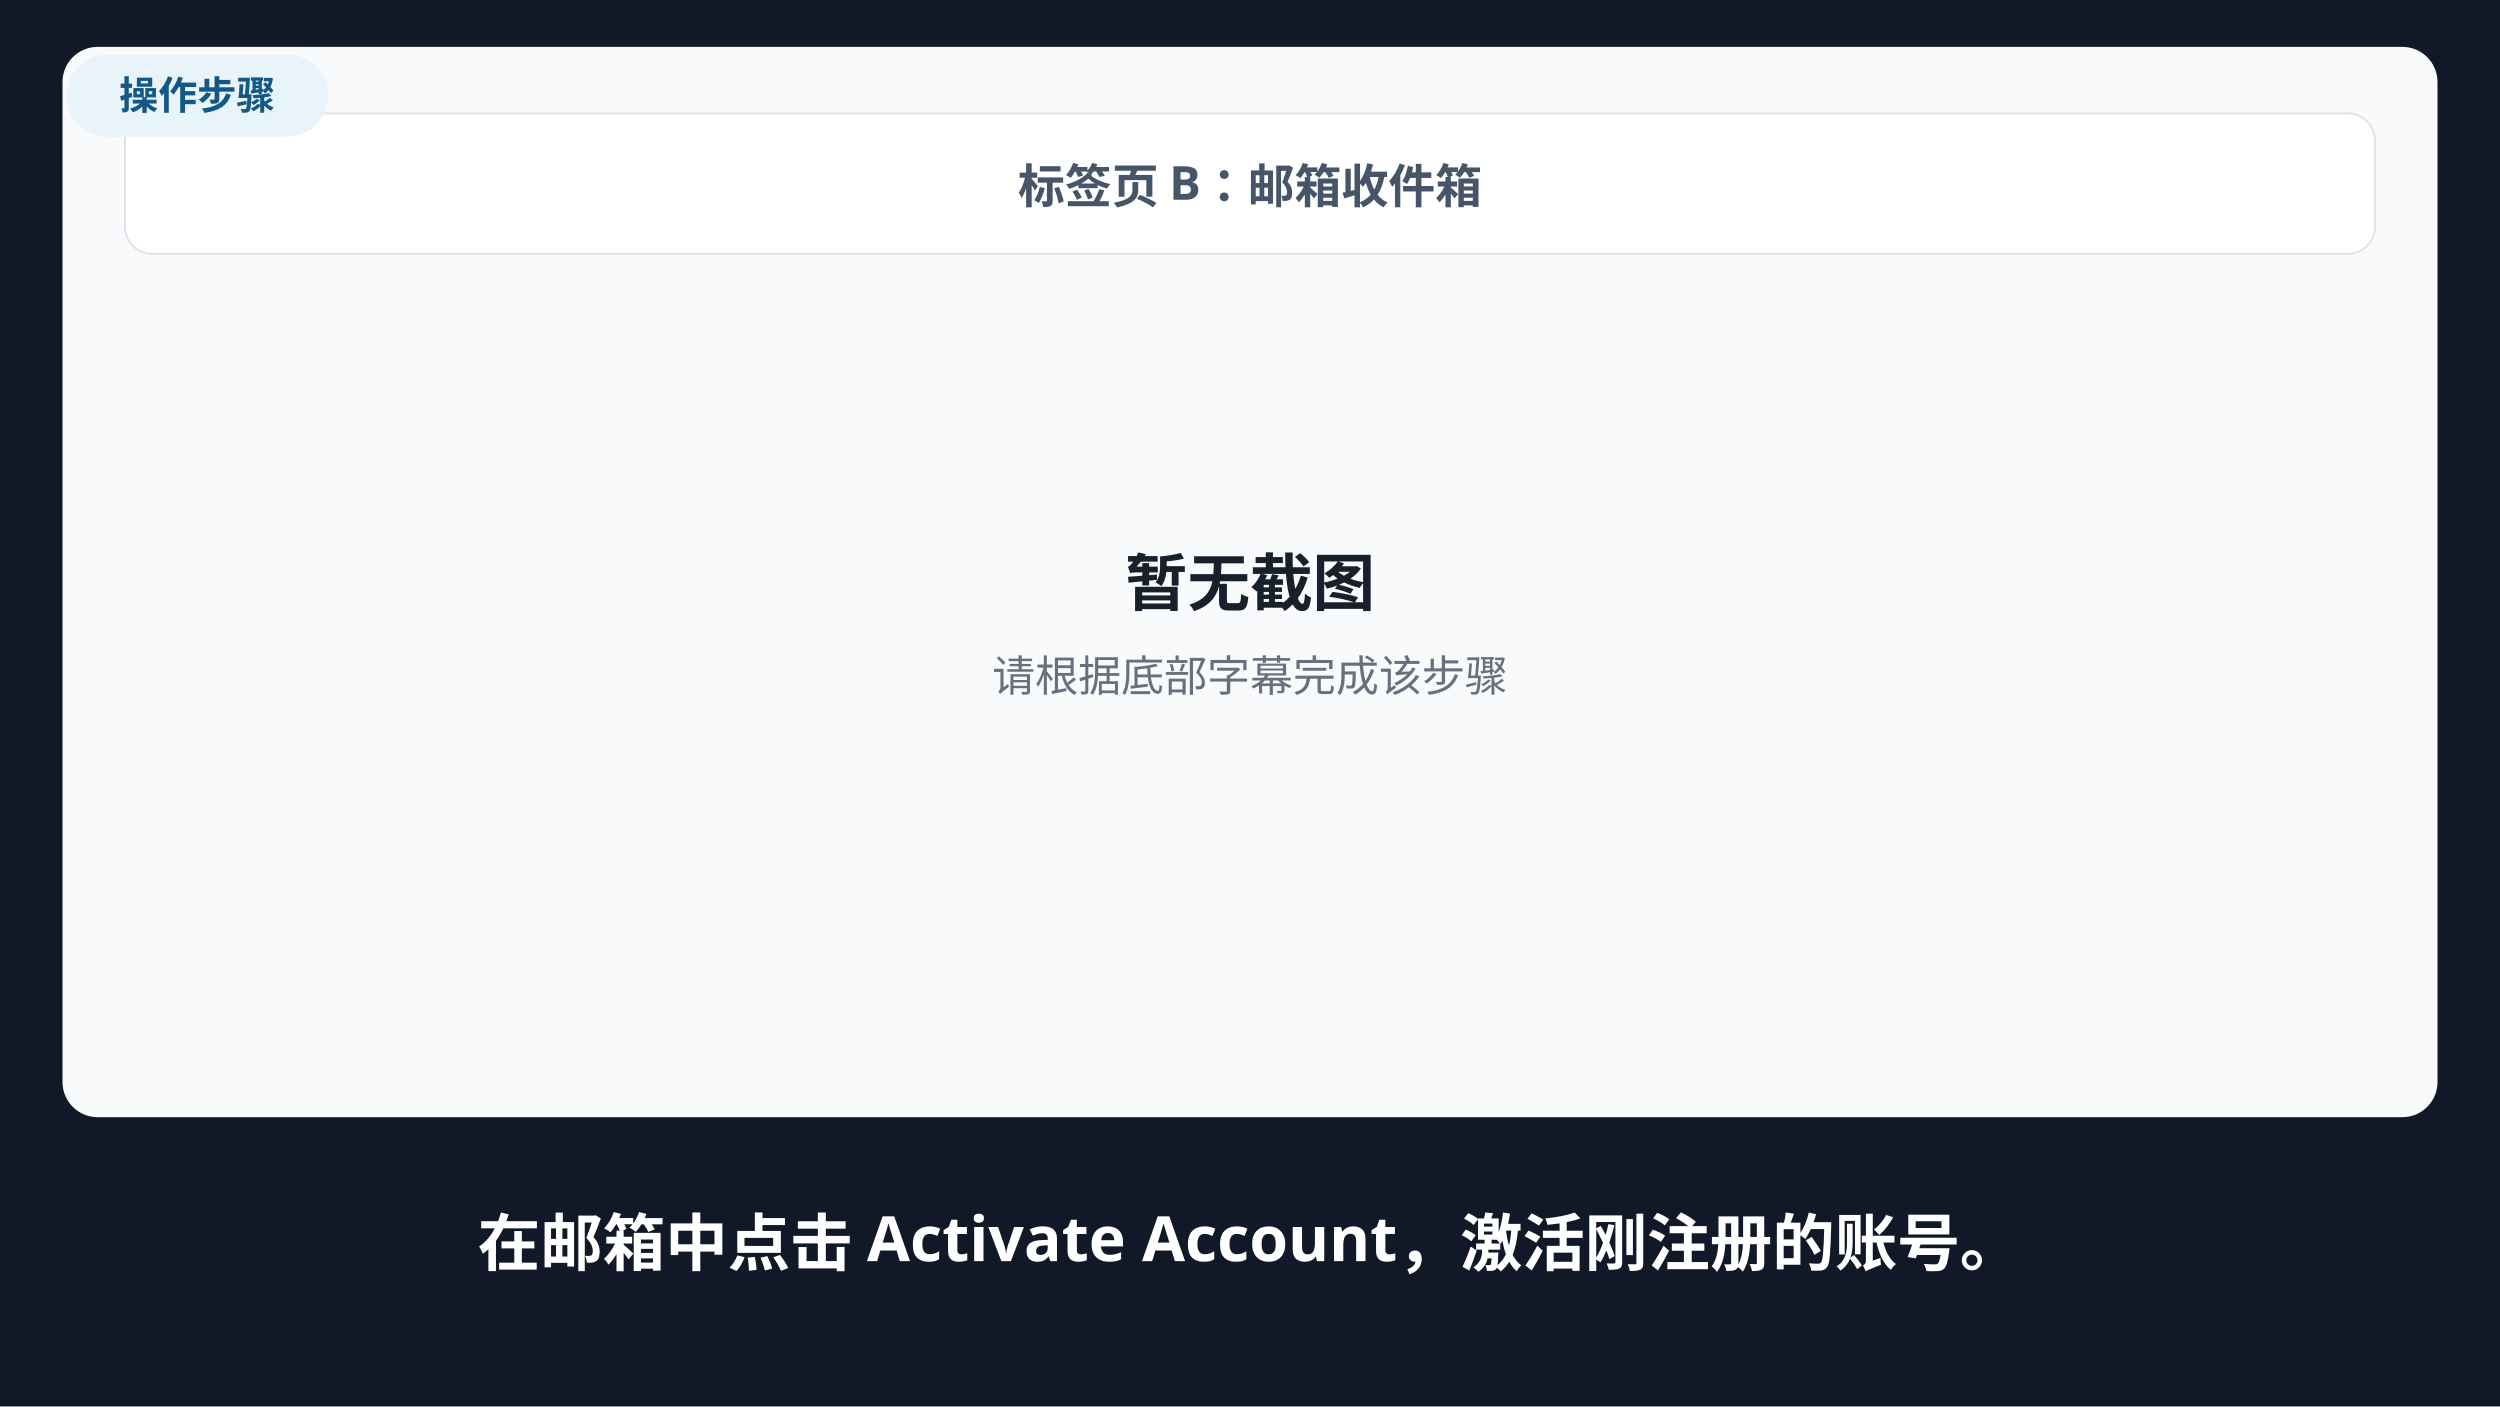
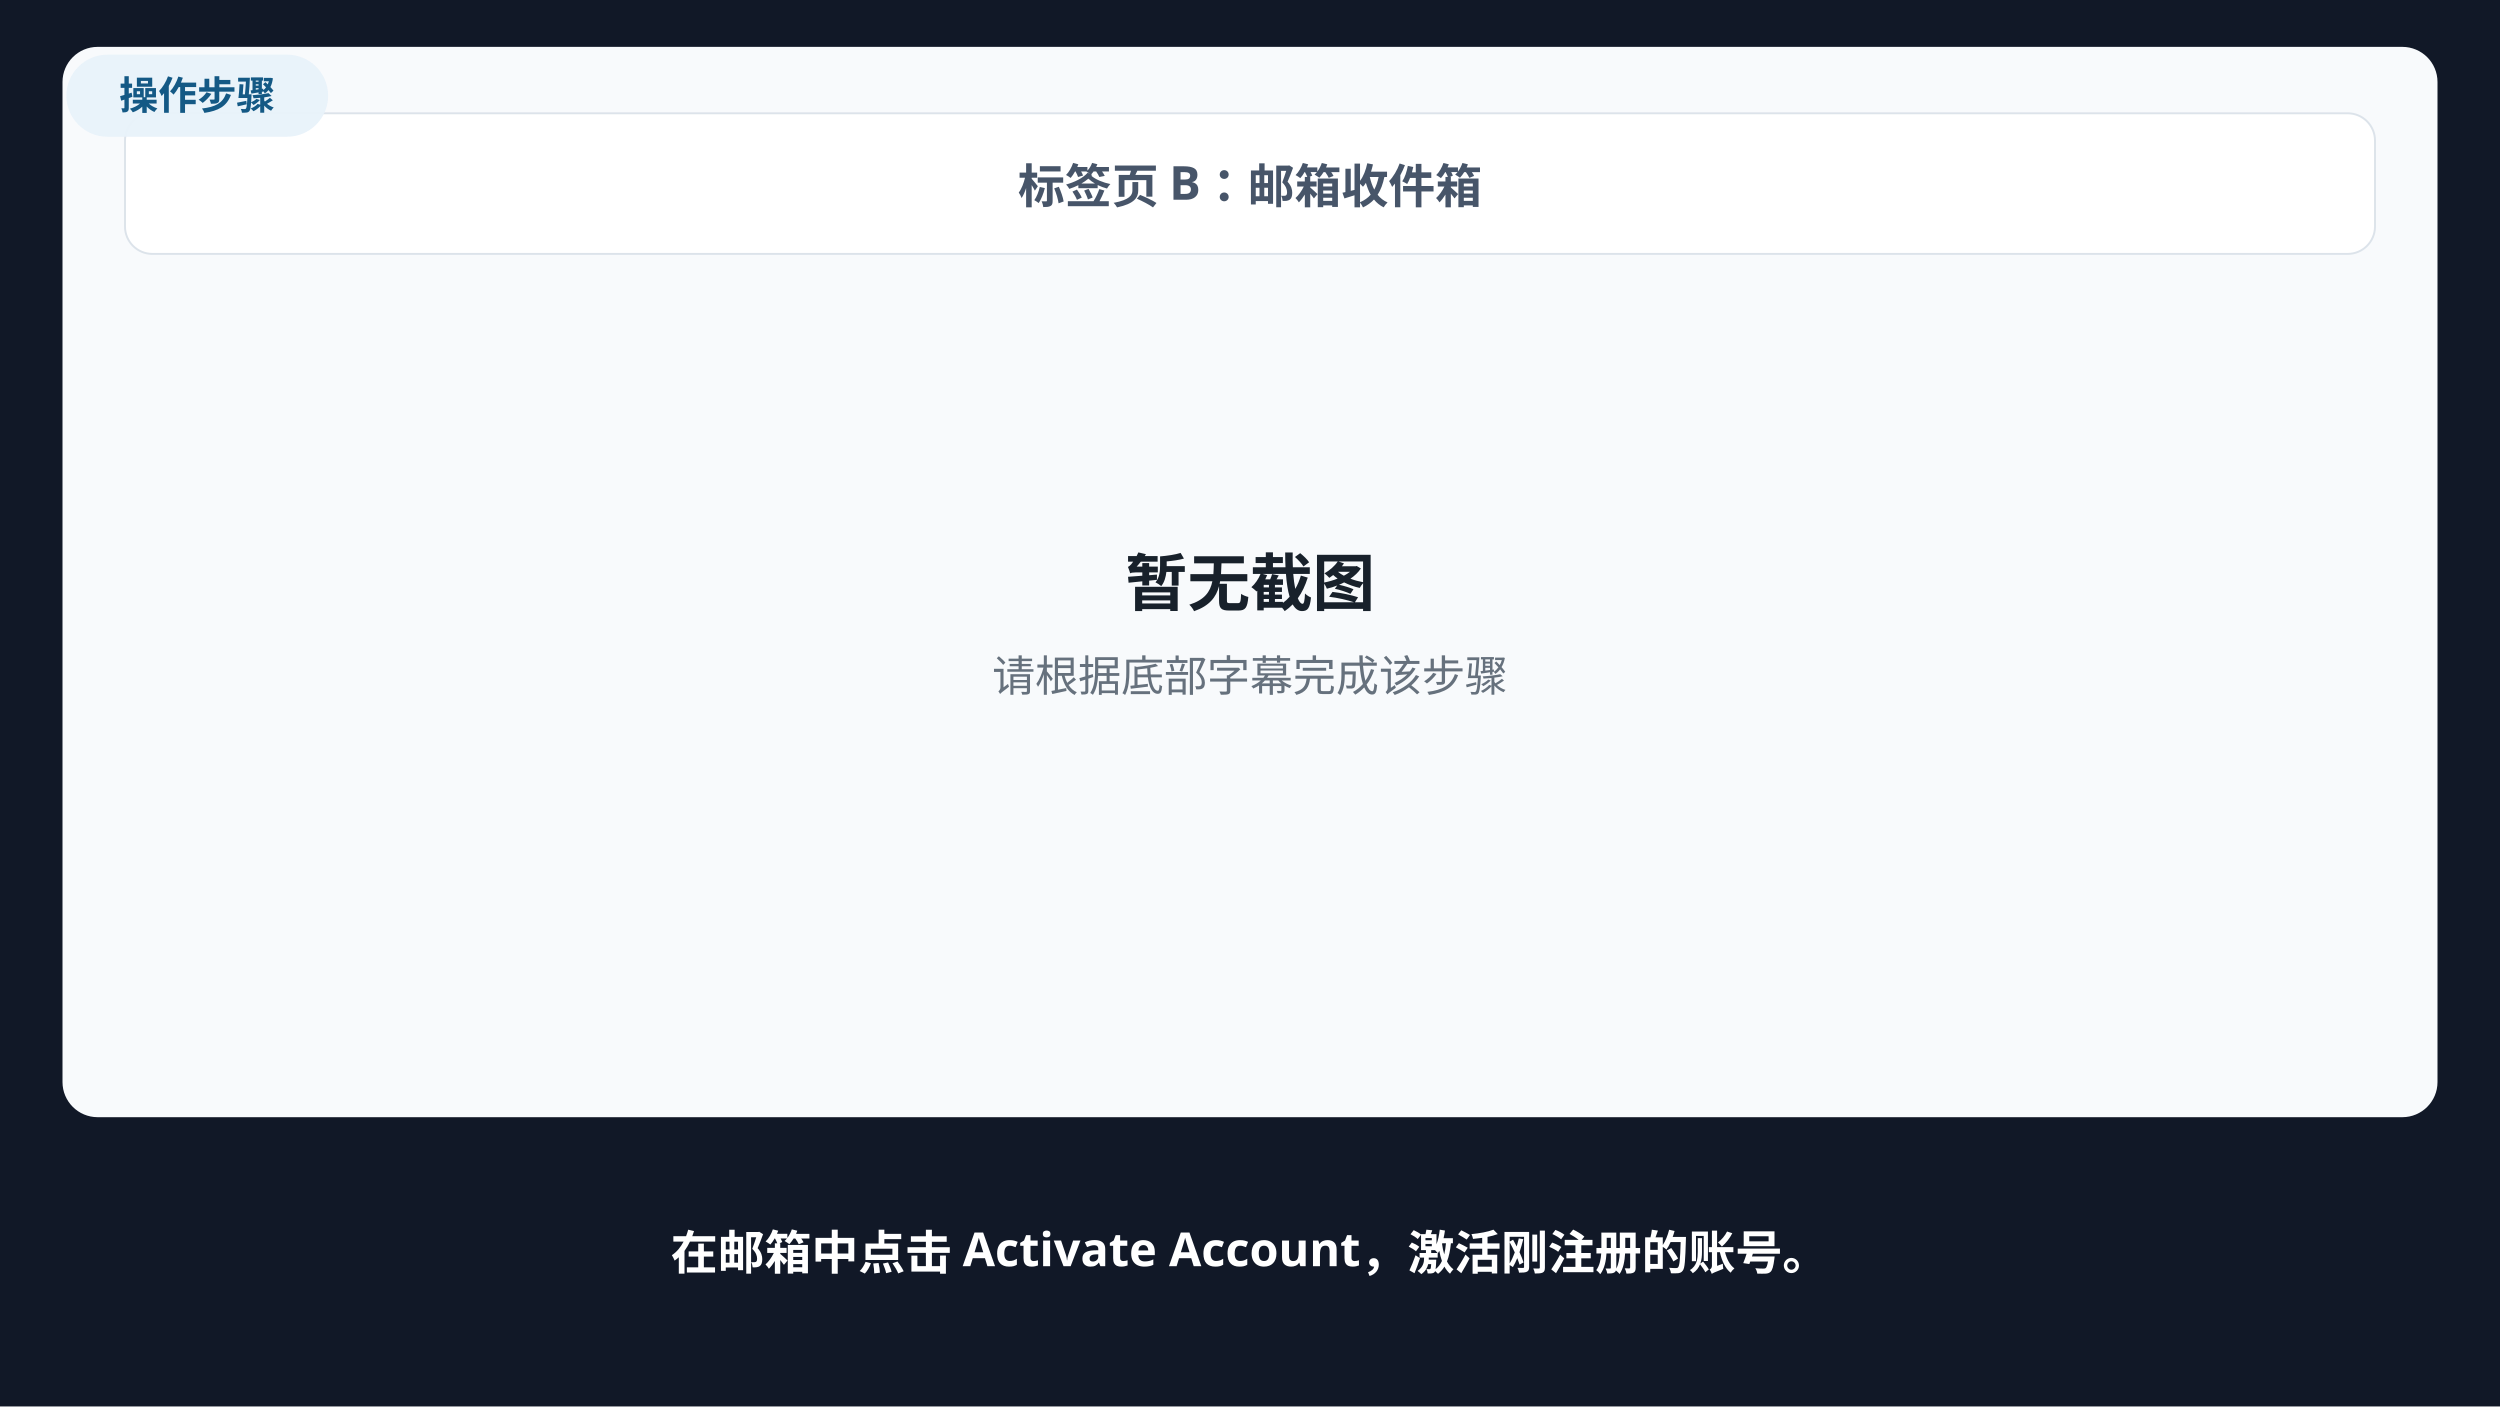
<svg xmlns="http://www.w3.org/2000/svg" width="1280" height="720" viewBox="0 0 1280 720">
  <rect width="1280" height="720" fill="#111827" />
  <rect x="32" y="24" width="1216" height="548" rx="18" fill="#f8fafc" />
  <rect x="64" y="58" width="1152" height="72" rx="14" fill="#ffffff" stroke="#dce3ea" />
  <text x="640" y="104" text-anchor="middle" font-size="24" font-weight="800" fill="#475569" font-family="Microsoft YaHei, Segoe UI, sans-serif">标签页 B：邮箱收件箱</text>
  <text x="640" y="310" text-anchor="middle" font-size="32" font-weight="900" fill="#18212b" font-family="Microsoft YaHei, Segoe UI, sans-serif">暂无截图</text>
  <text x="640" y="354" text-anchor="middle" font-size="22" fill="#66717d" font-family="Microsoft YaHei, Segoe UI, sans-serif">请根据底部字幕完成该步骤</text>
  <rect x="34" y="28" width="134" height="42" rx="21" fill="#e8f2fa" opacity="0.96" />
  <text x="101" y="56" text-anchor="middle" font-size="20" font-weight="800" fill="#145985" font-family="Microsoft YaHei, Segoe UI, sans-serif">操作步骤</text>
  <rect x="0" y="586" width="1280" height="134" fill="#111827" opacity="0.88" />
-   <text x="640" y="648" text-anchor="middle" font-size="32" font-weight="800" fill="#ffffff" font-family="Microsoft YaHei, Segoe UI, sans-serif">在邮箱中点击 Activate Account，激活刚注册的账号。</text>
+   <text x="640" y="650" text-anchor="middle" font-size="24" font-weight="800" fill="#ffffff" font-family="Microsoft YaHei, Segoe UI, sans-serif">在邮箱中点击 Activate Account，激活刚注册的账号。</text>
</svg>
